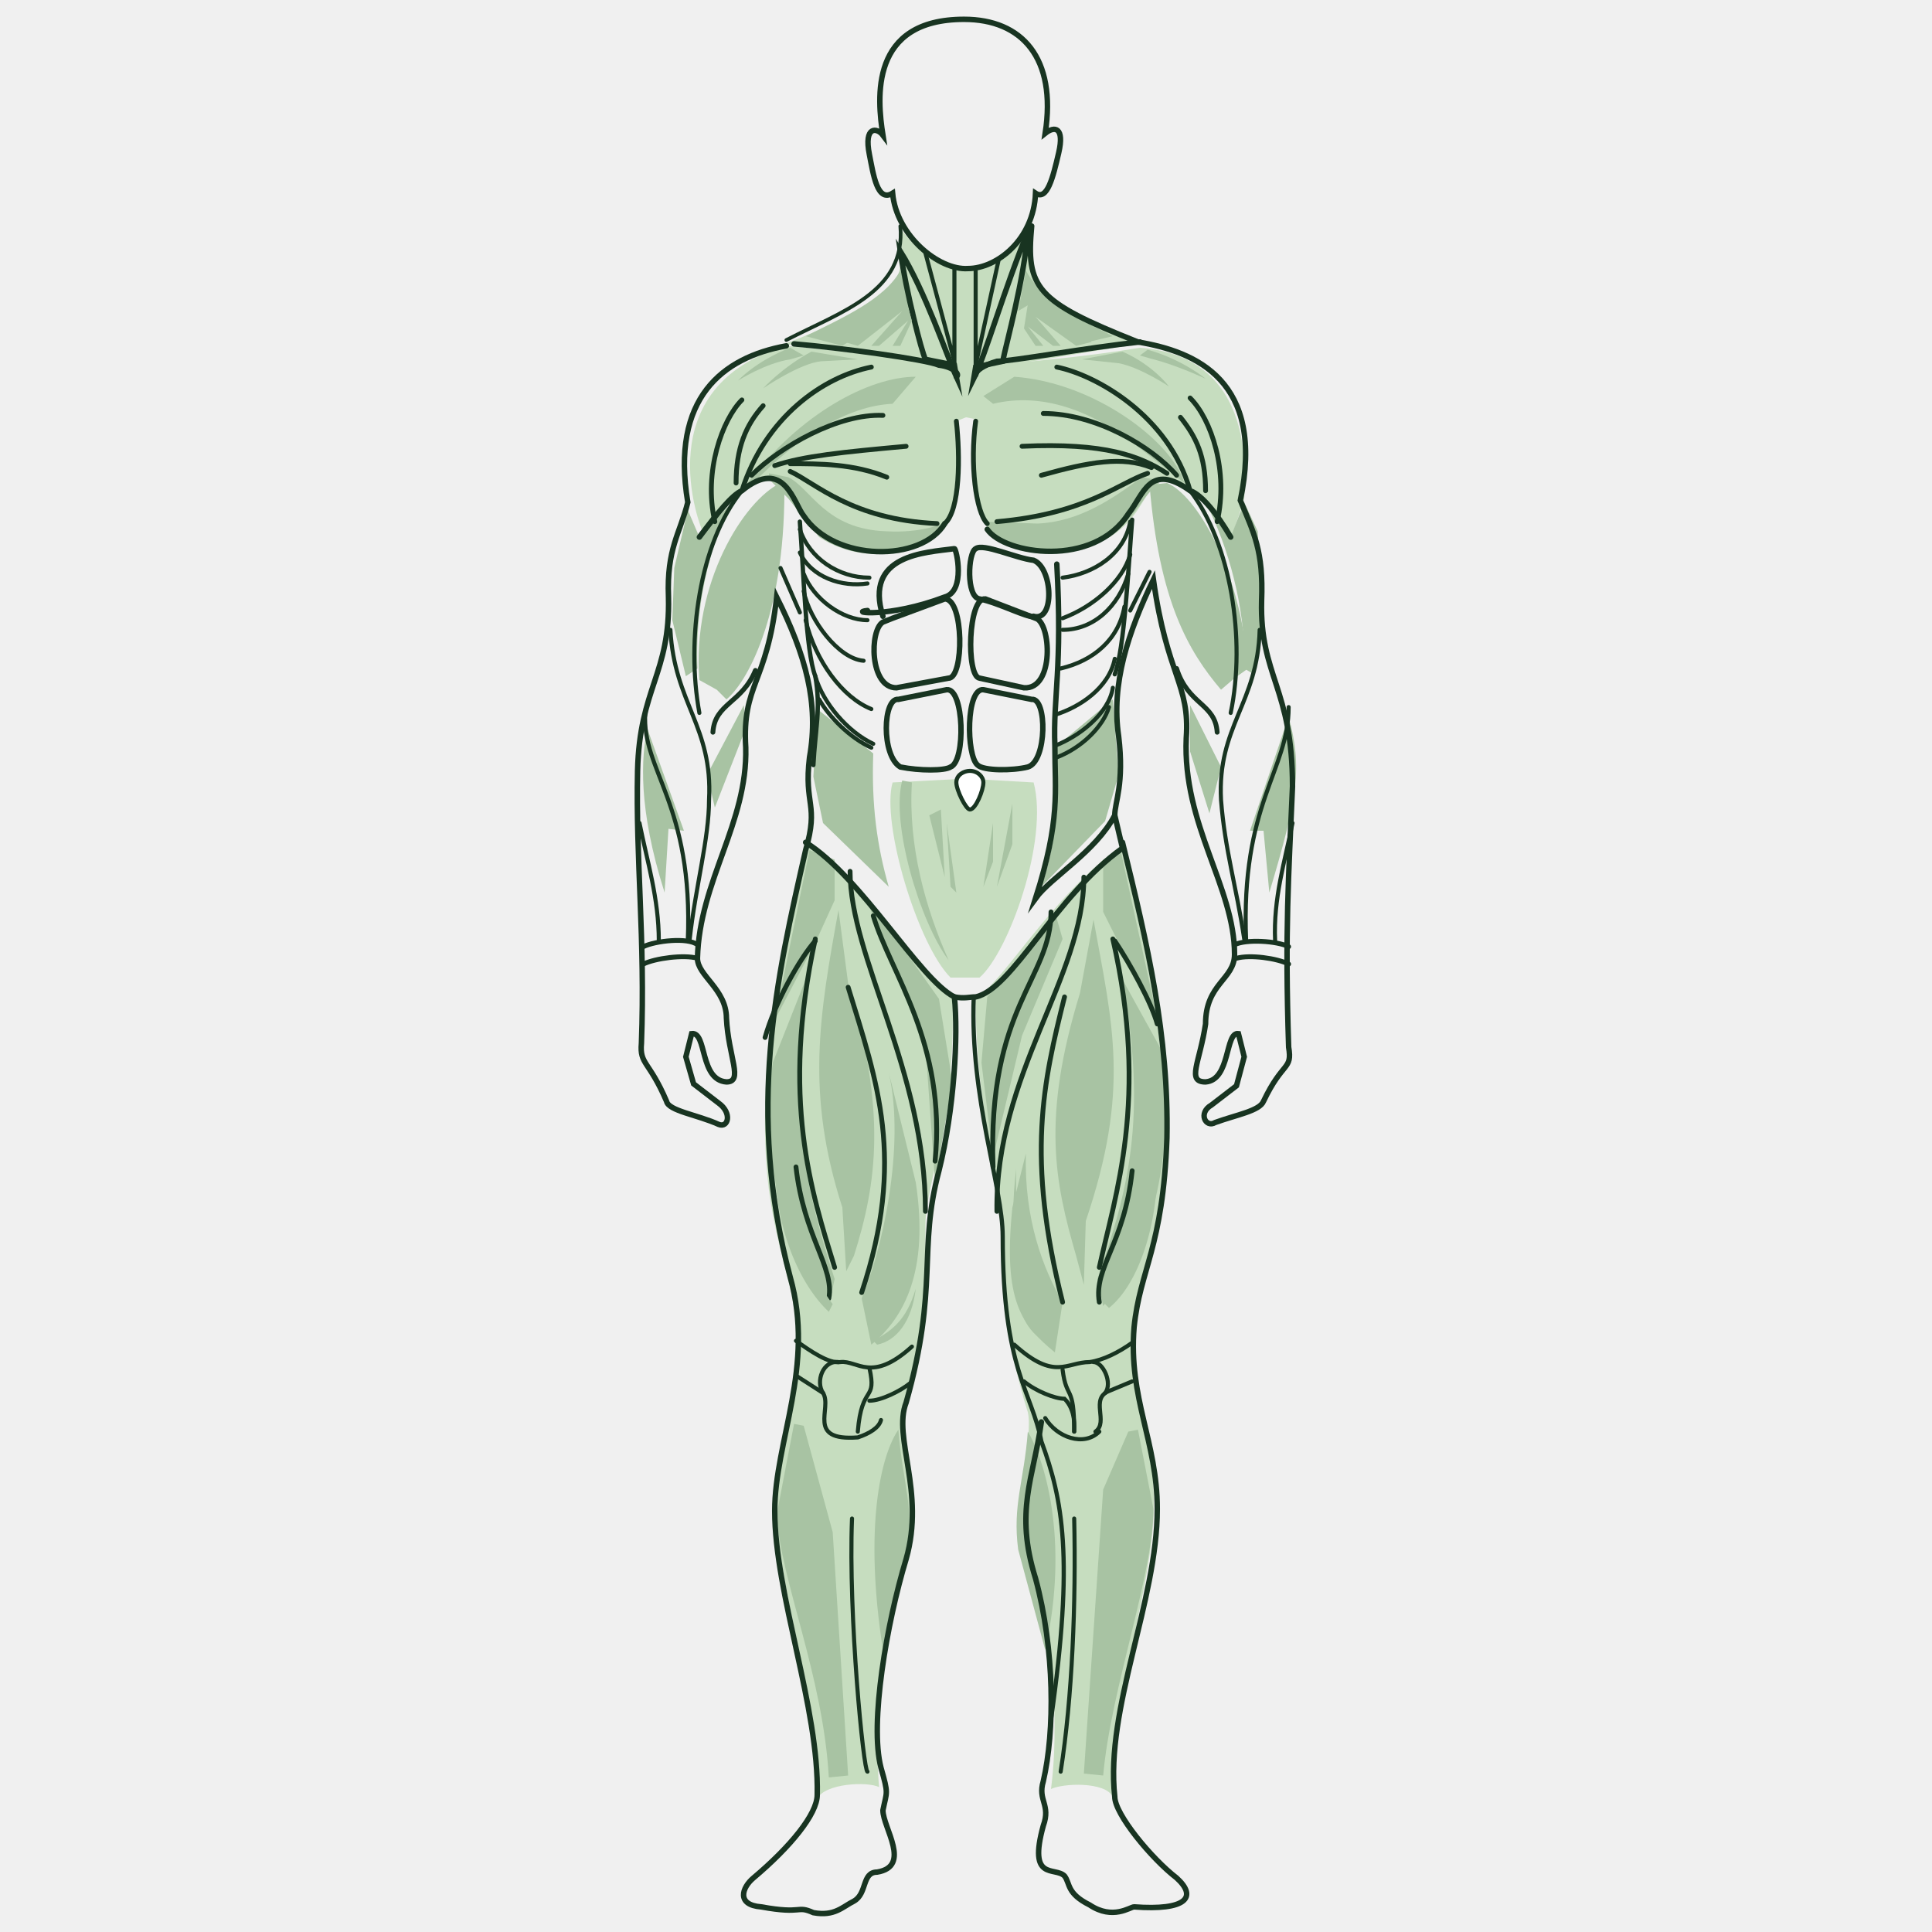
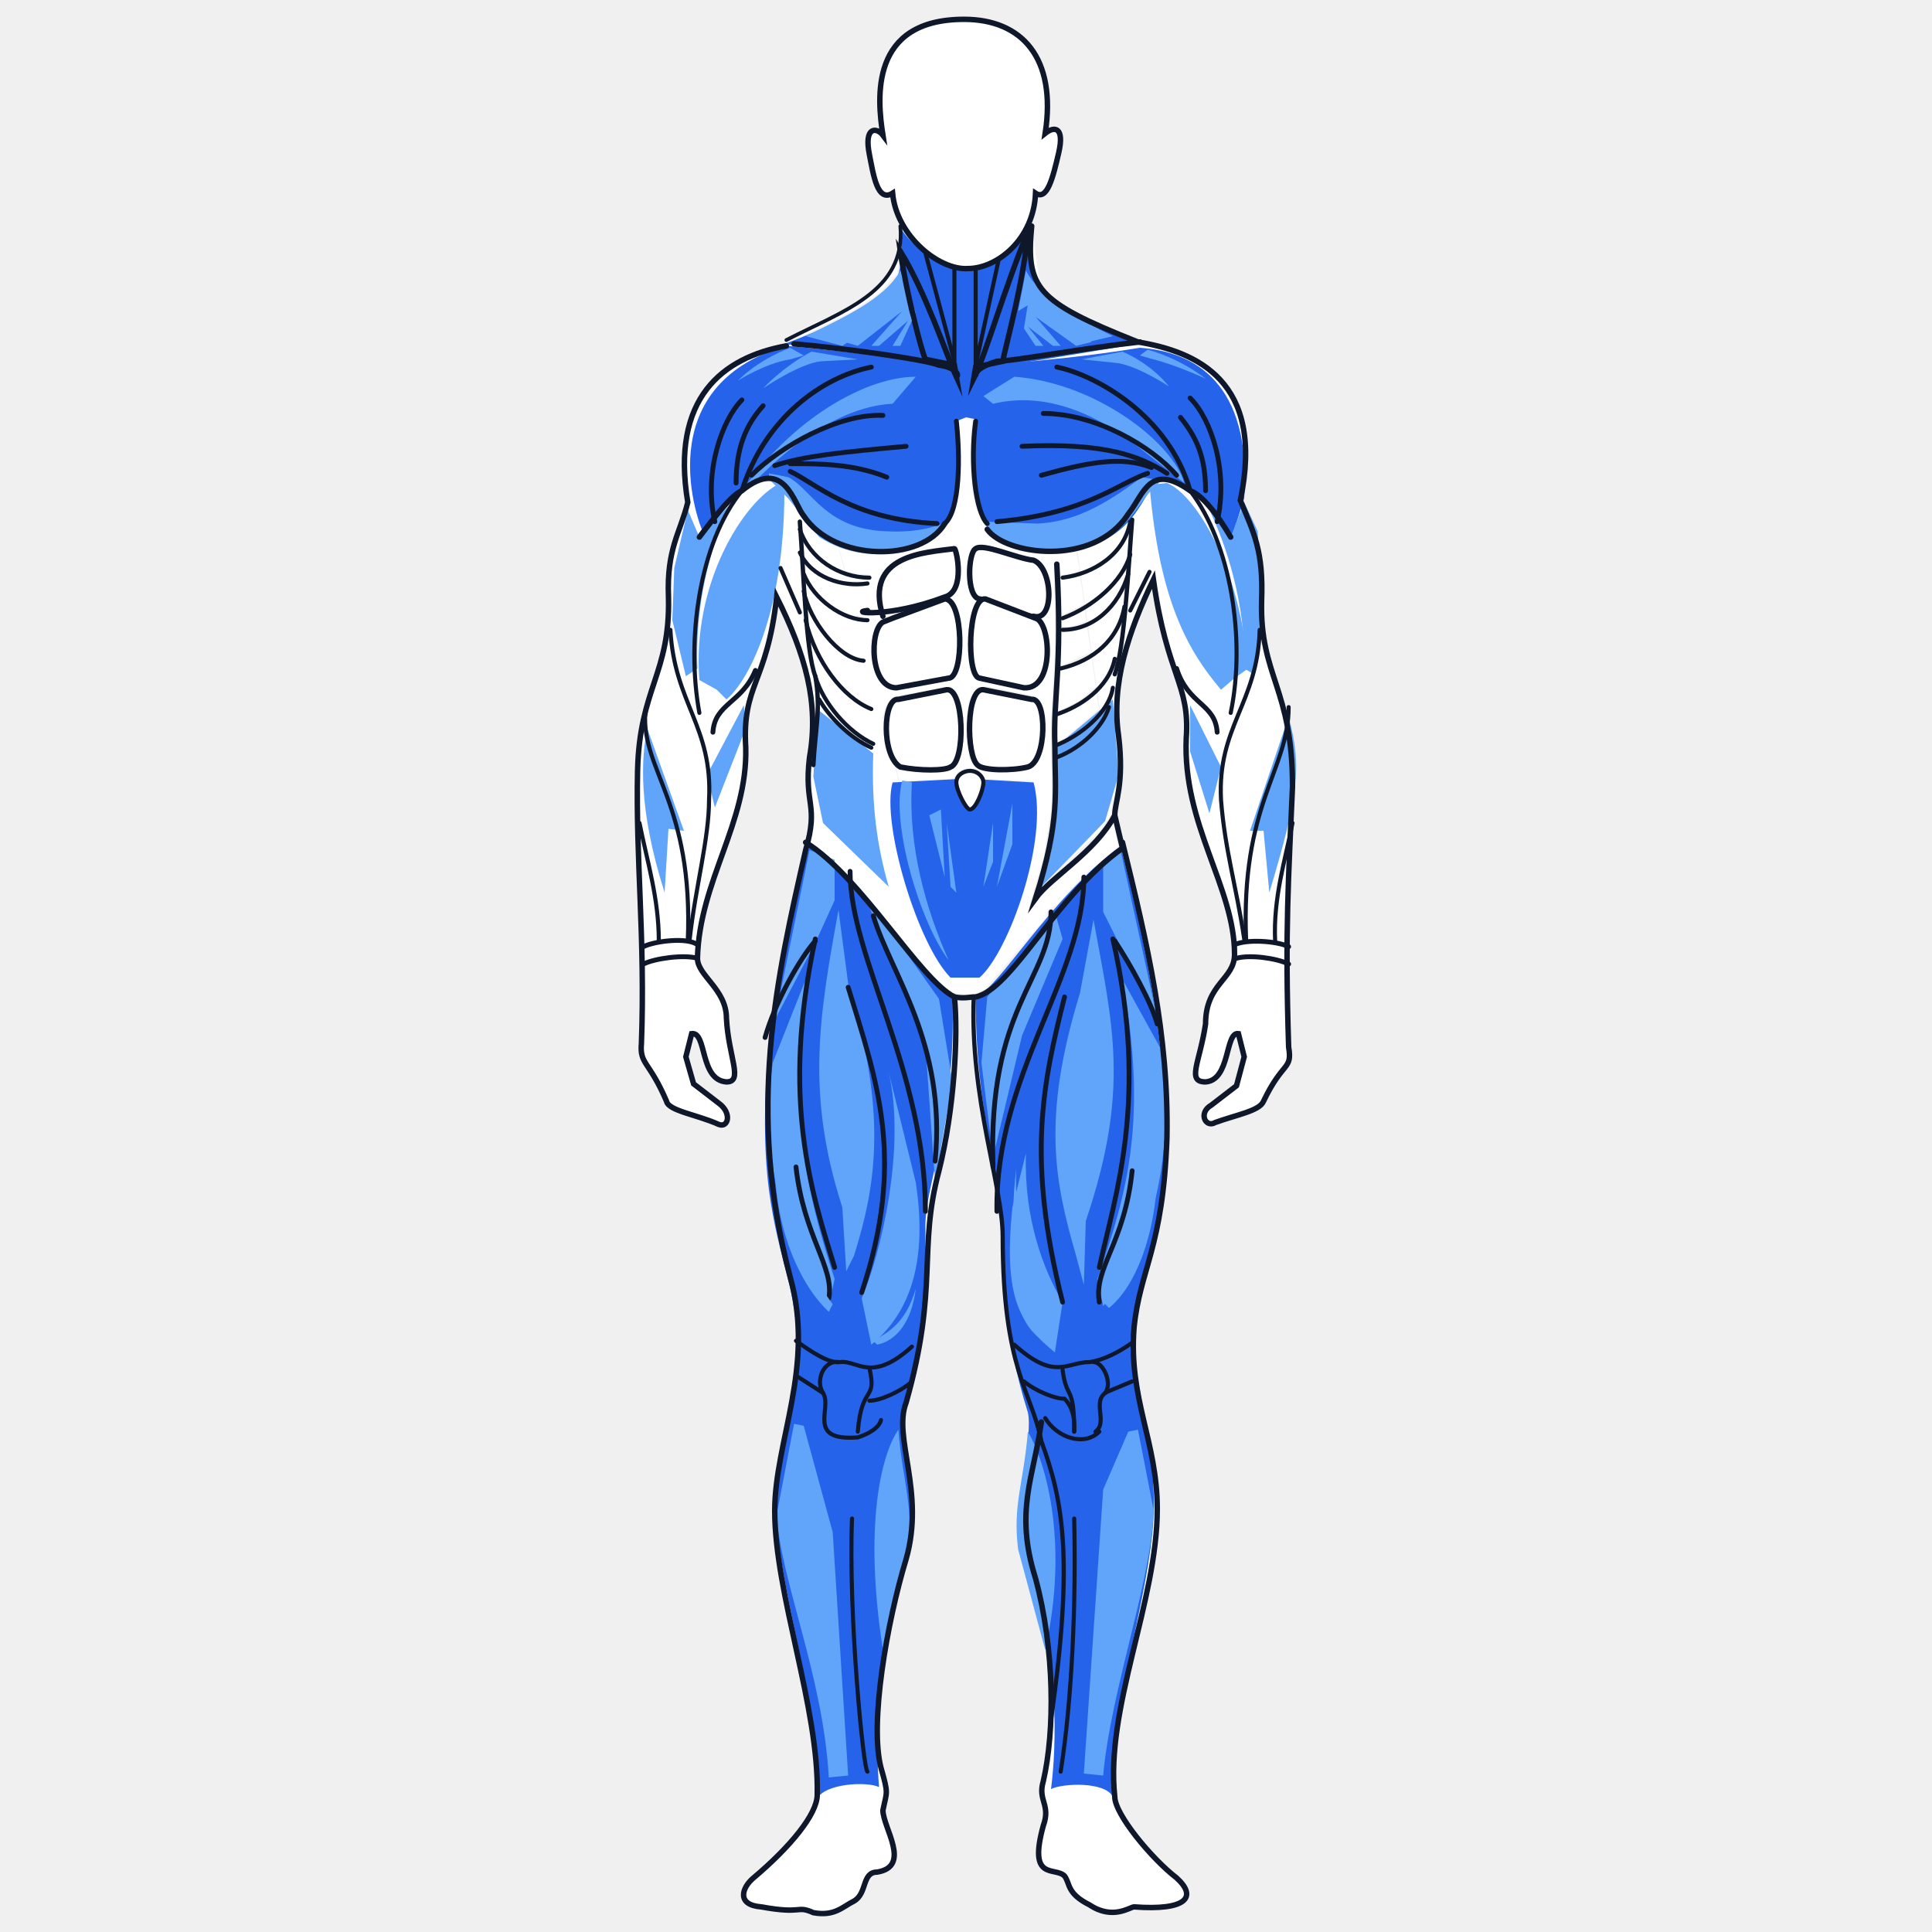
<svg xmlns="http://www.w3.org/2000/svg" viewBox="0 0 100 100">
-   <style type="text/css">.cls-0 {fill:#C6DDBF;}
- .cls-1 {fill:none;stroke:#183421;stroke-width:0.282;stroke-linecap:round;stroke-miterlimit:10;}
- .cls-2 {fill:none;stroke:#183421;stroke-width:0.211;stroke-linecap:round;stroke-miterlimit:10;}
- .cls-3 {fill:none;stroke:#183421;stroke-width:0.25;stroke-linecap:round;stroke-miterlimit:10;}
- .cls-4 {fill:#A8C3A3;}
- .cls-5 {fill:none;stroke:#183421;stroke-width:0.25;stroke-miterlimit:10;}
- .cls-6 {fill:none;stroke:#183421;stroke-width:0.19;stroke-linecap:round;stroke-miterlimit:10;}
- .cls-7 {fill:none;stroke:#183421;stroke-width:0.224;stroke-linecap:round;stroke-miterlimit:10;}
- .cls-8 {fill:none;stroke:#183421;stroke-width:0.211;stroke-linecap:round;stroke-miterlimit:10;}
- .cls-9 {fill:none;stroke:#183421;stroke-width:0.218;stroke-linecap:round;stroke-miterlimit:10;}
- .cls-10 {fill:#FFFFFF;stroke:#183421;stroke-width:0.211;stroke-linecap:round;stroke-miterlimit:10;}</style>
-   <path d="m46.6 11.8c0.2 2.2-0.1 3.2-1.4 3.9-1.3 0.8-4 1.9-4.6 2.1l7.2 0.9 0.4 0.3 1.2 0.2 0.3 0.5 0.6-0.1 1.4-0.6 0.5-0.1 6.7-1.1c-0.7-0.2-3-1.2-4.3-2s-1.4-1.9-1.3-4.1c-0.7 1-1.6 2.2-3.3 2.2-1.5 0-2.8-1.2-3.4-2.1z" fill="#C6DDBF" />
-   <path d="m46.6 14c-0.8 1.5-3.1 2.5-4.9 3.4l1.9 0.5 3.2-2.1 0.6 0.4-0.8-2.2z" fill="#A8C3A3" />
-   <path d="m53.1 14c0.8 1.5 2.7 2.5 4.5 3.4l-1.7 0.4-2.7-2-0.5 0.3 0.4-2.1z" fill="#A8C3A3" />
+   <style type="text/css">.cls-0 {fill:#2563EB;}
+ .cls-1 {fill:none;stroke:#0F172A;stroke-width:0.282;stroke-linecap:round;stroke-miterlimit:10;}
+ .cls-2 {fill:none;stroke:#0F172A;stroke-width:0.211;stroke-linecap:round;stroke-miterlimit:10;}
+ .cls-3 {fill:none;stroke:#0F172A;stroke-width:0.25;stroke-linecap:round;stroke-miterlimit:10;}
+ .cls-4 {fill:#60A5FA;}
+ .cls-5 {fill:none;stroke:#0F172A;stroke-width:0.25;stroke-miterlimit:10;}
+ .cls-6 {fill:none;stroke:#0F172A;stroke-width:0.19;stroke-linecap:round;stroke-miterlimit:10;}
+ .cls-7 {fill:none;stroke:#0F172A;stroke-width:0.224;stroke-linecap:round;stroke-miterlimit:10;}
+ .cls-8 {fill:none;stroke:#0F172A;stroke-width:0.211;stroke-linecap:round;stroke-miterlimit:10;}
+ .cls-9 {fill:none;stroke:#0F172A;stroke-width:0.218;stroke-linecap:round;stroke-miterlimit:10;}
+ .cls-10 {fill:#FFFFFF;stroke:#0F172A;stroke-width:0.211;stroke-linecap:round;stroke-miterlimit:10;}</style>
+   <path d="m40.7 17.9c-3.3 0.6-6 2.7-5.1 8.1-0.4 1.6-1.1 2.4-1 4.9 0.1 4-1.5 4.7-1.6 9-0.1 4.6 0.4 8.7 0.2 14.1-0.1 1.1 0.4 0.9 1.3 3 0.1 0.5 1.6 0.7 2.7 1.2 0.5 0.2 0.7-0.6 0-1.1l-1.3-1-0.4-1.4 0.3-1.2c0.8-0.1 0.4 2.4 1.8 2.5 0.9 0 0.1-1.3 0-3.3 0-1.5-1.5-2.2-1.5-3.1 0.1-4 2.6-7 2.5-10.9-0.2-3.3 1.1-3.3 1.6-7.8 1.5 3 2.2 5.5 1.7 8.3-0.3 2.5 0.5 2.4-0.2 4.8-1.5 6.6-3.1 13.5-0.8 22.1 1.3 4.6-0.8 8.5-0.8 12.1 0 4.3 2.3 10.2 2.2 14.7 0 1-1.4 2.7-3.3 4.3-0.6 0.5-0.9 1.4 0.4 1.5 2.2 0.4 1.8-0.1 2.7 0.3 1.1 0.2 1.5-0.3 2.1-0.6 0.7-0.4 0.4-1.5 1.2-1.5 1.8-0.3 0.3-2.3 0.3-3.2 0.2-1 0.3-0.8-0.1-2.2-0.6-2.3 0.3-7.5 1.3-10.8 1-3.5-0.7-6.3 0-8.1 1.7-6 0.6-7.9 1.7-12 0.8-3.2 1-7 0.8-9" fill="#FFFFFF" stroke="none" />
+   <path d="m53.4 11.7c-0.3 3.2 0.2 3.9 5.5 6 3 0.5 6.6 2 5.3 8.2 0.7 1.7 1.2 2.6 1.1 5.2-0.1 3.9 1.6 4.5 1.6 9.6-0.2 4.7-0.4 7.4-0.2 13.5 0.2 1.2-0.3 0.7-1.3 2.8-0.2 0.5-1.4 0.7-2.5 1.1-0.5 0.3-0.9-0.5-0.2-0.9l1.3-1 0.4-1.5-0.3-1.2c-0.7-0.1-0.4 2.4-1.7 2.5-1 0-0.3-1 0-3 0-2.1 1.5-2.3 1.5-3.6 0-3.5-2.7-6.7-2.5-11.2 0.2-2.8-1-3.2-1.7-8.2-1.3 2.7-2.2 5.4-1.8 8.1 0.3 2.5-0.2 3.4-0.2 4.1" fill="#FFFFFF" stroke="none" />
+   <path d="m53.9 73.6c-0.4 2.9-1.4 4.6-0.3 8.1 1 3.7 1 7.9 0.4 10.5-0.3 1 0.4 1.2 0 2.3-0.8 2.9 0.6 2.1 1.1 2.6 0.3 0.4 0.1 0.9 1.3 1.5 1.2 0.8 2.1 0.1 2.3 0.1 2.7 0.2 3.3-0.5 2.2-1.5-1.3-1-3.2-3.3-3.2-4.2-0.5-4.6 2.2-10.1 2.2-14.9 0-3.5-1.5-5.7-1.2-9.4 0.3-3 1.5-4.1 1.7-9.8 0.1-5.3-1-10-2.3-15.3" fill="#FFFFFF" stroke="none" />
+   <path d="m45.7 7c-0.3-1.9-0.7-6 4.2-6 3 0 4.8 2 4.2 5.9 0.5-0.4 1-0.3 0.7 1s-0.6 2.5-1.2 2.1c-0.1 2.4-2 3.9-3.5 3.9-1.5 0.1-3.7-1.7-3.9-3.9-0.8 0.5-1-1-1.2-2-0.3-1.5 0.4-1.4 0.7-1z" fill="#FFFFFF" stroke="none" />
+   <path d="M 41.45 17.425 L 41.35 17.375 L 43.6 16.275 L 44.95 15.425 L 45.875 14.55 L 46.425 13.55 L 46.525 13.55 L 46.425 14.2 L 45.45 15.225 L 44 16.175 Z" fill="#FFFFFF" stroke="none" />
+   <path d="M 49.9 51.475 L 49.325 51.35 L 49.175 50.6 L 50.7 50.575 L 51.625 49.4 L 52.425 47.75 L 53.025 46.05 L 53.475 44.2 L 53.675 42.7 L 53.675 41.4 L 53.45 40.425 L 51 40.325 L 50.625 39.85 L 51.25 39.975 L 52.5 39.975 L 53.4 39.775 L 53.725 39.45 L 54.025 38.7 L 54.125 38 L 54.025 36.65 L 53.6 36.025 L 51.1 35.525 L 50.55 35.575 L 50.125 36.3 L 49.975 38 L 50.175 39.25 L 50.625 39.8 L 49.9 39.775 L 49.6 39.925 L 49.35 40.275 L 49.05 40.325 L 46.55 40.425 L 46.4 39.775 L 47.35 39.975 L 48.8 39.975 L 49.3 39.825 L 49.575 39.55 L 49.875 38.4 L 49.875 37.15 L 49.725 36.3 L 49.475 35.75 L 49.2 35.525 L 46.25 36.025 L 45.825 36.55 L 45.675 37.2 L 44.425 32.35 L 44.45 32.175 L 44.9 32.225 L 45.025 32.05 L 44.275 31.8 L 43.925 30.4 L 44.9 30.325 L 45.025 30.2 L 44.925 30.05 L 45.125 29.85 L 45 29.725 L 44.45 29.725 L 43.75 29.525 L 43.425 28.35 L 44.85 28.675 L 46.25 28.675 L 47.5 28.375 L 48.4 27.875 L 49.175 27 L 49.425 26.5 L 49.725 24.85 L 49.625 21.75 L 50.2 21.625 L 50.325 21.7 L 50.225 22.5 L 50.275 25.1 L 50.475 26.2 L 50.975 27.2 L 50.975 27.55 L 51.8 28.175 L 52.8 28.525 L 53.75 28.675 L 54.9 28.675 L 55.7 28.525 L 55.875 29.45 L 55.8 29.575 L 54.9 29.775 L 54.825 29.1 L 54.525 29.1 L 54.625 33.1 L 54.375 37.55 L 54.425 41.8 L 54.025 44.3 L 53.175 47.25 L 54.35 45.875 L 56.925 43.55 L 57.6 42.625 L 57.875 43.8 L 56.2 45.225 L 56 45.225 L 55.925 45.5 L 54.725 46.8 L 54.225 47.1 L 54.125 47.5 L 51 51.175 L 50.45 51.425 Z" fill="#FFFFFF" stroke="none" />
+   <path d="M 44.8 30.075 L 43.85 30.075 L 43.775 29.85 L 44.85 29.975 Z" fill="#FFFFFF" stroke="none" />
+   <path d="M 55 31.825 L 54.875 30 L 55.9 29.825 L 56.125 31.25 Z" fill="#FFFFFF" stroke="none" />
+   <path d="M 55.45 32.425 L 54.95 32.425 L 54.925 32.15 L 56.15 31.575 L 56.225 32.15 Z" fill="#FFFFFF" stroke="none" />
+   <path d="M 55 34.425 L 54.875 34.4 L 54.925 32.75 L 56.25 32.425 L 56.475 33.75 Z" fill="#FFFFFF" stroke="none" />
+   <path d="M 54.8 36.775 L 54.875 34.75 L 56.5 34.075 L 56.725 35.55 L 55.75 36.325 Z" fill="#FFFFFF" stroke="none" />
+   <path d="M 54.75 38.375 L 54.725 37.1 L 55.95 36.525 L 56.75 35.875 L 56.875 36.7 L 55.15 38.175 Z" fill="#FFFFFF" stroke="none" />
+   <path d="M 54.9 44.975 L 57.075 42.65 L 57.55 41.475 L 57.525 42.1 L 56.975 42.95 Z" fill="#FFFFFF" stroke="none" />
+   <path d="m46.6 11.8c0.2 2.2-0.1 3.2-1.4 3.9-1.3 0.8-4 1.9-4.6 2.1l7.2 0.9 0.4 0.3 1.2 0.2 0.3 0.5 0.6-0.1 1.4-0.6 0.5-0.1 6.7-1.1c-0.7-0.2-3-1.2-4.3-2s-1.4-1.9-1.3-4.1c-0.7 1-1.6 2.2-3.3 2.2-1.5 0-2.8-1.2-3.4-2.1z" fill="#2563EB" />
+   <path d="m46.6 14c-0.8 1.5-3.1 2.5-4.9 3.4l1.9 0.5 3.2-2.1 0.6 0.4-0.8-2.2z" fill="#60A5FA" />
+   <path d="m53.1 14c0.8 1.5 2.7 2.5 4.5 3.4l-1.7 0.4-2.7-2-0.5 0.3 0.4-2.1z" fill="#60A5FA" />
  <path class="cls-0" d="m50 19.4c0.6-0.7 3.5-0.5 9-1.4 2.8 0.2 5.8 1.8 5.4 7.8-0.4 1.3-0.7 2.1-0.7 2.1-0.7-1.2-1.9-3.2-3.6-3.1-1 0.3-1.1 3.7-5.6 3.7-3 0-3.9-1.2-4.1-3.5-0.2-2.1 0.1-3.3 0.1-3.3l-0.5-0.1-0.5 0.2s0.8 5.1-1.6 6.3-5.5 0.3-6.6-1.6c-0.6-1.1-0.9-1.9-2-1.7-1 0.1-2.8 3-2.8 3-0.4-0.7-3-7.8 4.2-9.9 4.4 0.4 8.9 1 9.3 1.5z" />
  <path class="cls-0" d="m50 40.3-3.8 0.2c-0.6 2.1 1.3 8.4 3 10.1h1.5c1.5-1.3 3.6-7.1 2.8-10.1l-3.5-0.2z" />
  <path class="cls-0" d="m41.9 43.8c-0.7 2.4-3 10.7-2.1 17.8 0.5 3.7 1.5 5.3 1.4 7.9 0 2.6-1.1 5.8-1 9.1 0.2 4 2.2 9.5 2.1 14.5 0.4-0.8 2.6-0.9 3.2-0.6-0.2-2.3-0.1-6.5 1.3-11.5 1-3.5-0.5-6.6-0.1-7.9 1.2-3.8 1.2-6.7 1.2-9.7 0-2.1 1.6-5.5 1.4-11.8-1.2-0.4-3.7-5.1-7.4-7.8z" />
  <path class="cls-0" d="m58 43.8c0.6 2.4 2.9 10.8 2.2 17.8-0.4 3.7-1.6 5.3-1.5 7.9s1.2 5.8 1 9.1c-0.2 4-2.2 9.5-2.1 14.4-0.4-0.8-2.6-0.7-3.2-0.4 0.3-2.3 0.4-6.6-1-11.5-1-3.5 0.1-6.7-0.2-8-1.2-3.8-1.3-6.8-1.3-9.8 0-2.1-1.4-5.4-1.4-11.7 1.2-0.4 3.8-5.1 7.5-7.8z" />
  <path class="cls-4" d="m42 18.2c-1.5 0.8-2.5 1.9-2.5 1.9s1.9-1.3 3-1.4l1.9-0.1-2.4-0.4z" />
  <path class="cls-4" d="m40.9 18c-1.8 0.7-2.7 1.7-2.7 1.7s1.4-0.9 2.7-1.1l0.7-0.2-0.7-0.4z" />
  <path class="cls-4" d="m39.8 24.5 1 0.2c1.2 0.6 1.9 2.7 5.1 2.8 1.8 0.1 2.9-0.4 2.9-0.4-0.5 0.9-3.4 2.6-6.4 0.7l-1.6-2-1-1v-0.3z" />
  <path class="cls-4" d="m47.4 19.5c-2.4 0-6 1.9-8.7 5.5l-0.2 0.3 0.5-0.3c2.3-2.4 4.9-4 7.2-4.1l1.2-1.4z" />
  <path class="cls-4" d="m52.5 19.5-1.6 1 0.5 0.4c2.5-0.6 5.1 0.3 7.6 2.3l2.3 1.8c-0.6-2.1-4.6-5.2-8.8-5.5z" />
  <path class="cls-4" d="m53.7 27.1c2.2-0.1 3.9-1.3 5.4-2.4l0.6 0.1 0.3 0.2c-1.1 0.8-1.6 2.9-4.1 3.4-2.6 0.5-4.2-0.3-5-1.4l2.8 0.1z" />
  <path class="cls-4" d="m40.4 25c-1.9 0.9-4.6 5.2-4.2 10.2l0.9 0.5 0.5 0.5c1-0.8 3-4.2 3-10.8l-0.2-0.4z" />
  <path class="cls-4" d="m34.9 29.4-0.1 2.7 0.7 2.9 0.6-0.4c-0.1-2.6 0.3-5.3 1.6-8.4l-1.5 1.6-0.6-1.4-0.7 3z" />
  <path class="cls-4" d="m36.6 40.1 0.4 1.7 1.6-4.1-0.1-1.2-1.9 3.6z" />
  <path class="cls-4" d="m33.5 37.7c-0.3 1.5-0.5 4.1 0.9 8.5l0.2-3.3 0.8 0.1-1.9-5.3z" />
  <path class="cls-4" d="m42.3 36.7-0.2 3.5 0.5 2.4 3.4 3.3c-0.6-2.1-0.9-4.2-0.8-6.9l-2.9-2.3z" />
  <path class="cls-4" d="m43.2 44.5-1.3-0.5-1.8 8.8 2.1-4 1-2.2v-2.1z" />
  <path class="cls-4" d="m40 55c-0.6 4.1 0.2 9.2 2.9 12.6l0.3-1.4c-1.5-4.6-2.4-8.7-1.5-15.5l-1.7 4.3z" />
  <path class="cls-4" d="m44.7 46.2 3.2 7.9 0.5 7.1 0.9-5.2-0.7-4.3-3.9-5.5z" />
  <path class="cls-4" d="m43.1 79.3 0.8 12.6-1 0.1c-0.3-5.3-2.5-10.2-2.7-13.6l0.9-4.7 0.5 0.1 1.5 5.5z" />
  <path class="cls-4" d="m46.5 74c-0.9 1.3-1.8 5-0.8 11.4l1.2-4.9c0.5-2.3-0.2-3.8-0.4-6.5z" />
  <path class="cls-4" d="m58.1 18.2c1.6 0.7 2.4 1.8 2.4 1.8s-1.5-1-2.6-1.2l-1.9-0.2 2.1-0.4z" />
  <path class="cls-4" d="m59.4 18.1c1.8 0.5 3 1.5 3 1.5s-1.5-0.7-2.7-1l-0.7-0.2 0.4-0.3z" />
  <path class="cls-4" d="m60.4 25c1.5 0.6 3.8 4.4 4.2 9.6l-0.7 0.5-0.7 0.6c-1.7-2-3.2-4.6-3.7-10.6l0.9-0.1z" />
  <path class="cls-4" d="m65.1 27.5 0.2 4.2-0.4 3.2-0.5-0.3c0.1-2.6-0.6-5.7-1.8-8.2l1.1 1.4 0.7-1.8 0.7 1.5z" />
  <path class="cls-4" d="m63.2 39.7-0.6 2.4-1-3.2v-2.4l1.6 3.2z" />
  <path class="cls-4" d="m66.7 37.1c0.7 2.6 0.5 4.1-1 9.1l-0.3-3.2h-0.7l2-5.9z" />
  <path class="cls-4" d="m57.6 36.2 0.3 3.9-0.7 2.4-3.3 3.4c0.7-2.1 1-4.3 0.7-7.2l3-2.5z" />
  <path class="cls-4" d="m57.1 44.5 0.9-0.5 1.9 8.7-2-3.9-0.8-1.6v-2.7z" />
  <path class="cls-4" d="m60.2 54.5c0.5 5.1-0.3 9.7-3.1 13.1l-0.3-1.4c1.6-4.6 2.6-8.3 1.3-15.5l2.1 3.8z" />
  <path class="cls-4" d="m54.6 47.2-3.5 4.4-0.3 3.4 0.6 4.9 1.5-6.3 2.1-5-0.4-1.4z" />
  <path class="cls-4" d="m57.1 77.1-1 14.7 1 0.1c0.4-4.5 2.6-10.4 2.6-13.8l-0.8-4.1-0.5 0.1-1.3 3z" />
  <path class="cls-4" d="m53.2 74.1c0.8 1.3 2.2 5.5 0.9 11.3l-1.4-5.2c-0.3-2.3 0.3-3.5 0.5-6.1z" />
  <path class="cls-4" d="m46.7 40.4c-0.6 2.2 0.9 7.3 2.4 9.3-1.2-2.7-2.1-5.9-1.9-9.2l-0.5-0.1z" />
  <path class="cls-4" d="m48.1 42.2 0.8 3.2-0.2-3.5-0.6 0.3z" />
  <path class="cls-4" d="m49 42.6 0.2 3.3 0.3 0.3-0.5-3.6z" />
  <path class="cls-4" d="m52.4 41.6-0.8 4.3 0.8-2.2v-2.1z" />
  <path class="cls-4" d="m51.4 42.6-0.5 3.3 0.5-1.3v-2z" />
  <path class="cls-4" d="m43.4 47.1c-1 5.5-1.7 9.5 0.2 15.4l0.2 3.3 0.4-0.8c1.2-3.8 1.7-7.5-0.3-14.1l-0.5-3.8z" />
  <path class="cls-4" d="m46 55.5c0.9 3.9-0.4 9.4-1.4 11.7l0.5 2.4c1.7-1.4 3-3.8 2.3-8.4l-1.4-5.7z" />
  <path class="cls-4" d="m41.4 74c-1 5.9 1.7 12.6 2 17.8l0.4-0.1-1.2-12.3-1.2-5.4z" />
  <path class="cls-4" d="m46.4 76.1-0.8 4.3 1-2.5-0.6 3.5 0.9-2.7-0.5-2.6z" />
  <path class="cls-4" d="m56.6 47.6c1 5.5 1.9 8.8-0.4 15.6l-0.1 3.3-0.4-1.5c-1.1-3.8-1.8-7.1 0.2-13.6l0.7-3.8z" />
  <path class="cls-4" d="m53.1 59.7c-0.1 3.4 0.9 6 1.9 7.7l-0.4 2.6c-1.7-1.4-2.7-2.6-2.2-7.5l0.7-2.8z" />
  <path class="cls-4" d="m58.6 74.5c1 5.9-1.7 12.1-2 17.3h-0.4l1.5-12.2 0.9-5.1z" />
  <path class="cls-4" d="m53.4 76.6 1 5.3-0.5-2.3 0.5 3.3-0.8-2.7 0.5 0.9-0.7-4.5z" />
-   <path class="cls-1" d="m45.7 7c-0.3-1.9-0.7-6 4.2-6 3 0 4.8 2 4.2 5.9 0.5-0.4 1-0.3 0.7 1s-0.6 2.5-1.2 2.1c-0.1 2.4-2 3.9-3.5 3.9-1.5 0.1-3.7-1.7-3.9-3.9-0.8 0.5-1-1-1.2-2-0.3-1.5 0.4-1.4 0.7-1z" />
+   <path class="cls-1" d="m45.7 7c-0.3-1.9-0.7-6 4.2-6 3 0 4.8 2 4.2 5.9 0.5-0.4 1-0.3 0.7 1s-0.6 2.5-1.2 2.1c-0.1 2.4-2 3.9-3.5 3.9-1.5 0.1-3.7-1.7-3.9-3.9-0.8 0.5-1-1-1.2-2-0.3-1.5 0.4-1.4 0.7-1z" style="fill:#FFFFFF" />
  <path class="cls-6" d="m46.6 11.7c0.3 3.4-3 4.4-5.9 5.9" />
  <path class="cls-1" d="m40.7 17.9c-3.3 0.6-6 2.7-5.1 8.1-0.4 1.6-1.1 2.4-1 4.9 0.1 4-1.5 4.7-1.6 9-0.1 4.6 0.4 8.7 0.2 14.1-0.1 1.1 0.4 0.9 1.3 3 0.1 0.5 1.6 0.7 2.7 1.2 0.5 0.2 0.7-0.6 0-1.1l-1.3-1-0.4-1.4 0.3-1.2c0.8-0.1 0.4 2.4 1.8 2.5 0.9 0 0.1-1.3 0-3.3 0-1.5-1.5-2.2-1.5-3.1 0.1-4 2.6-7 2.5-10.9-0.2-3.3 1.1-3.3 1.6-7.8 1.5 3 2.2 5.5 1.7 8.3-0.3 2.5 0.5 2.4-0.2 4.8-1.5 6.6-3.1 13.5-0.8 22.1 1.3 4.6-0.8 8.5-0.8 12.1 0 4.3 2.3 10.2 2.2 14.7 0 1-1.4 2.7-3.3 4.3-0.6 0.5-0.9 1.4 0.4 1.5 2.2 0.4 1.8-0.1 2.7 0.3 1.1 0.2 1.5-0.3 2.1-0.6 0.7-0.4 0.4-1.5 1.2-1.5 1.8-0.3 0.3-2.3 0.3-3.2 0.2-1 0.3-0.8-0.1-2.2-0.6-2.3 0.3-7.5 1.3-10.8 1-3.5-0.7-6.3 0-8.1 1.7-6 0.6-7.9 1.7-12 0.8-3.2 1-7 0.8-9" />
  <path class="cls-1" d="m41.7 43.6c2.9 1.8 5.9 7.1 7.7 8 0.5 0.1 0.8 0 1.1 0 1.9-0.4 4.1-5.2 7.6-7.7l-0.4-1.7c-1 1.9-3.3 3.2-4.1 4.3 1.3-4.1 1-5.5 1-7.9-0.1-2.5 0.4-4 0.1-9.4" />
  <path class="cls-7" d="m41.4 27c0.2 2.6 0.3 6.7 0.8 8 0.3 1.7 0 2.7-0.1 4.6" />
  <path class="cls-8" d="m40.4 29.4 1 2.3" />
  <path class="cls-1" d="m53.4 11.7c-0.3 3.2 0.2 3.9 5.5 6 3 0.5 6.6 2 5.3 8.2 0.7 1.7 1.2 2.6 1.1 5.2-0.1 3.9 1.6 4.5 1.6 9.6-0.2 4.7-0.4 7.4-0.2 13.5 0.2 1.2-0.3 0.7-1.3 2.8-0.2 0.5-1.4 0.7-2.5 1.1-0.5 0.3-0.9-0.5-0.2-0.9l1.3-1 0.4-1.5-0.3-1.2c-0.7-0.1-0.4 2.4-1.7 2.5-1 0-0.3-1 0-3 0-2.1 1.5-2.3 1.5-3.6 0-3.5-2.7-6.7-2.5-11.2 0.2-2.8-1-3.2-1.7-8.2-1.3 2.7-2.2 5.4-1.8 8.1 0.3 2.5-0.2 3.4-0.2 4.1" />
  <path class="cls-7" d="m58.6 26.9c-0.2 2.5-0.4 6.7-0.9 8" />
  <path class="cls-8" d="m59.5 29.6-1 2" />
  <path class="cls-1" d="m53.9 73.6c-0.4 2.9-1.4 4.6-0.3 8.1 1 3.7 1 7.9 0.4 10.5-0.3 1 0.4 1.2 0 2.3-0.8 2.9 0.6 2.1 1.1 2.6 0.3 0.4 0.1 0.9 1.3 1.5 1.2 0.8 2.1 0.1 2.3 0.1 2.7 0.2 3.3-0.5 2.2-1.5-1.3-1-3.2-3.3-3.2-4.2-0.5-4.6 2.2-10.1 2.2-14.9 0-3.5-1.5-5.7-1.2-9.4 0.3-3 1.5-4.1 1.7-9.8 0.1-5.3-1-10-2.3-15.3" />
  <path class="cls-9" d="m50.4 51.6c-0.2 5.3 1.5 9.8 1.5 12.4 0 6.9 1.5 8 2 10.6 1.1 3 1.7 6 0.5 14.4" />
  <path class="cls-10" d="m49.5 40.5c0 0.4 0.5 1.4 0.7 1.4 0.3 0 0.7-1 0.7-1.4 0-0.3-0.3-0.6-0.7-0.6-0.3 0-0.7 0.2-0.7 0.6z" />
  <path class="cls-3" d="m45.1 19c-2.5 0.5-5.5 2.6-6.7 6.4" />
  <path class="cls-1" d="m36.2 27.8c0.9-1.2 1.7-2.2 2.2-2.4 2.2-1.8 2.7 0.7 3.2 1.3 1.6 2.4 6.1 2.4 7.3 0.4" />
  <path class="cls-3" d="m33.3 49c0.6-0.3 2.3-0.5 2.8-0.1" />
  <path class="cls-3" d="m33.3 49.9c0.6-0.3 2.1-0.5 2.8-0.3" />
  <path class="cls-8" d="m36.2 36.9c-0.7-3.8 0-8.8 2.2-11.5" />
  <path class="cls-3" d="m36.9 37.9c0.1-1.5 1.5-1.5 2.2-3.2" />
  <path class="cls-8" d="m34.7 32.6c0.2 3.8 2.2 5 2 8.8 0 2-0.7 4.5-1 7.2" />
  <path class="cls-8" d="m33.4 36.9c-0.2 3 2.5 4.7 2.2 11.8" />
  <path class="cls-8" d="m33.1 42.6c0.4 2 1 3.9 1 6.1" />
  <path class="cls-3" d="m54.7 19c2 0.4 5.8 2.5 6.9 6.4" />
  <path class="cls-1" d="m63.7 27.8c-0.7-1.2-1.5-2.2-2.1-2.4-2.1-1.5-2.4 0.2-3.2 1.2-1.8 2.8-6.4 2.1-7.3 0.8" />
  <path class="cls-3" d="m66.7 49c-0.6-0.3-2.2-0.4-2.8-0.1" />
  <path class="cls-3" d="m66.7 49.9c-0.6-0.3-2-0.5-2.7-0.3" />
  <path class="cls-8" d="m63.7 36.9c0.8-3.8 0-8.8-2.1-11.5" />
  <path class="cls-3" d="m63 37.9c-0.1-1.5-1.5-1.4-2.1-3.3" />
  <path class="cls-8" d="m65.2 32.6c-0.1 3.8-2.2 5-2 8.8 0.2 2.6 0.8 4.5 1.2 7.2" />
  <path class="cls-8" d="m66.7 36.6c0 3.3-2.5 5-2.2 12.1" />
  <path class="cls-8" d="m66.9 42.6c-0.4 2-1 3.9-0.9 6.1" />
  <path class="cls-2" d="m41.2 69.4c0.7 0.5 1.7 1.2 2.3 1.1 0.9-0.1 1.6 1.1 3.7-0.8" />
  <path class="cls-2" d="m41.2 71.2 1.4 0.9c0.5 0.8-0.9 2.5 1.8 2.3 0.6-0.2 1.1-0.5 1.2-0.9" />
  <path class="cls-2" d="m44.4 74.1c0.2-2.5 1-1.5 0.6-3.3" />
  <path class="cls-2" d="m42.6 72.1c-0.4-0.6 0-1.7 0.8-1.6" />
  <path class="cls-2" d="m45 72.5c0.6 0 1.6-0.5 2.1-0.9" />
  <path class="cls-2" d="m52.5 69.6c2.1 1.9 2.7 0.9 3.9 0.9 0.7-0.1 1.5-0.5 2.2-1" />
  <path class="cls-2" d="m53 71.5c0.6 0.5 1.6 0.9 2.1 0.9 0.6 0.6 0.5 1.5 0.5 1.7" />
  <path class="cls-2" d="m56.7 74.1c0.7-0.5-0.3-1.7 0.7-2.1l1.2-0.5" />
  <path class="cls-2" d="m54.1 73.4c0.6 1 2 1.5 2.8 0.7" />
  <path class="cls-2" d="m55 70.9c0.2 1.6 0.6 0.7 0.6 3.2" />
  <path class="cls-2" d="m56.6 70.5c0.5 0 1 1.1 0.6 1.6" />
  <path class="cls-1" d="m46.6 13c0.3 2.1 1.1 5.2 1.3 5.6l1.5 0.3 0.1 0.6c-0.5-1.1-1.6-4.4-2.9-6.5z" />
  <path class="cls-1" d="m53.2 12c-0.2 2.5-1.1 5.7-1.3 6.7l-1.4 0.3-0.1 0.6c0.6-1.2 1.6-4.7 2.8-7.6z" />
  <path class="cls-8" d="m47.9 13.1 1.5 5.6v-4.8" />
  <path class="cls-8" d="m51.7 13.4-1.2 5.5v-4.9" />
  <path class="cls-1" d="m41.1 17.8c2.4 0.2 6.8 0.8 7.5 1.1 0.8 0.1 1.1 0.5 0.9 0.6" />
  <path class="cls-1" d="m59 17.7c-2.8 0.3-6.6 1-7.4 1-0.7 0.2-1.1 0.5-1.1 0.7" />
  <path class="cls-8" d="m41.2 42.9" />
  <path class="cls-3" d="m38.9 24.6c1.5-1.5 4.5-3.2 6.8-3.1" />
  <path class="cls-3" d="m40.1 24.1c1.5-0.5 3.5-0.7 6.8-1" />
  <path class="cls-3" d="m40.9 24c1.5 0 3.3 0 5 0.7" />
  <path class="cls-3" d="m40.9 24.4c1.3 0.6 3.2 2.5 7.6 2.7" />
  <path class="cls-3" d="m49.5 21.8c0.2 1.8 0.2 4.6-0.6 5.3" />
  <path class="cls-3" d="m50.5 21.8c-0.3 2.2 0 4.7 0.6 5.3" />
  <path class="cls-3" d="m60.9 24.6c-1.3-1.5-4.2-3.2-6.9-3.2" />
  <path class="cls-3" d="m60.4 24.5c-1.4-0.9-3.2-1.6-7.5-1.4" />
  <path class="cls-3" d="m59.6 24.2c-1.5-0.6-3.2-0.3-5.7 0.4" />
  <path class="cls-3" d="m59.4 24.5c-1.5 0.5-3.2 2.1-7.8 2.5" />
  <path class="cls-8" d="m41.4 27.4c0.5 1.5 2 2.5 3.6 2.5" />
  <path class="cls-8" d="m41.4 28.6c0.6 1.3 2.2 1.8 3.5 1.6" />
  <path class="cls-8" d="m41.6 29.7c0.5 1.3 2 2.4 3.3 2.4" />
  <path class="cls-8" d="m41.6 30.6c0.3 1.5 1.8 3.5 3.1 3.6" />
  <path class="cls-8" d="m41.7 32.1c0.5 2.1 1.9 4 3.4 4.6" />
  <path class="cls-8" d="m42.2 35c0.4 1.4 1.7 2.9 3 3.5" />
  <path class="cls-8" d="m42.4 36.2c0.5 0.9 1.6 2 2.7 2.5" />
  <path class="cls-8" d="m58.5 27c-0.3 1.7-1.9 2.7-3.5 2.9" />
  <path class="cls-8" d="m58.5 28.7c-0.4 1.4-1.9 2.7-3.5 3.3" />
  <path class="cls-8" d="m58.4 29.7c-0.5 1.7-1.8 2.9-3.4 2.9" />
  <path class="cls-8" d="m58.2 31.4c-0.3 1.7-1.6 2.8-3.3 3.2" />
  <path class="cls-8" d="m57.7 34.1c-0.3 1.5-1.8 2.5-3.1 2.9" />
  <path class="cls-8" d="m57.6 35.6c-0.2 1.3-1.7 2.5-3 3" />
  <path class="cls-8" d="m57.4 36.6c-0.3 1-1.4 2.1-2.7 2.6" />
  <path class="cls-3" d="m39.6 53.7c0.5-1.8 1.8-4.1 2.6-5" />
  <path class="cls-3" d="m44 45.1c0 4.5 3.9 10.3 3.9 17.6" />
  <path class="cls-3" d="m45.2 47.4c0.9 3 3.8 6.6 3.2 12.7" />
  <path class="cls-3" d="m41.2 60.4c0.4 3.6 2 5.2 1.7 6.8" />
  <path class="cls-3" d="m43.9 51.1c1.5 4.9 3 8.9 0.7 15.8" />
  <path class="cls-3" d="m42.2 48.6c-1.8 8.3-0.2 13.1 1 17" />
  <path class="cls-3" d="m59.9 53c-0.3-1.1-1.4-3.1-2.2-4.3" />
  <path class="cls-3" d="m56.1 45.4c0 5.2-4.6 10.2-4.5 17.3" />
  <path class="cls-3" d="m54.4 47.2c0 3.5-3.3 4.9-3 13.2" />
  <path class="cls-3" d="m58.6 60.6c-0.4 3.8-2 5-1.7 6.8" />
  <path class="cls-3" d="m55.1 51.6c-1.1 4.4-2 8.3-0.1 15.8" />
  <path class="cls-3" d="m57.6 48.6c1.9 8.3 0.1 13.3-0.7 17" />
  <path class="cls-8" d="m44.1 78.6c-0.2 5 0.6 13.1 0.8 13.1" />
  <path class="cls-8" d="m55.6 78.6c0.1 4.3-0.1 9.3-0.7 13.1" />
  <path class="cls-4" d="m42.4 37.6 1.8 2.1-1.6-1.3 1.6 2.2-1.6-1.4 1.8 2.4-1.7-1.6 2.3 3.2-2.8-2.7 0.2-2.9z" />
  <path class="cls-4" d="m57.2 37.6-1.7 2 1.7-1.2-1.8 2.1 1.6-1.3-1.8 2.2 1.7-1.4-1.5 3 2.2-2.3-0.4-3.1z" />
  <path class="cls-4" d="m40.1 60.1c0.6 3.3 2 6.1 3 7.4l-0.2 0.4c-1.5-1.4-2.8-4.3-2.8-7.8z" />
  <path class="cls-4" d="m47.1 60.1c0.3 3.9-0.7 5.8-1.4 7.3l0.3 0.1c1.2-1.8 1.6-4.6 1.1-7.4z" />
  <path class="cls-4" d="m47.4 66.7c-0.5 1.7-1.3 2.2-2.2 2.7l0.2 0.2c1-0.2 1.8-1.2 2-2.9z" />
  <path class="cls-4" d="m52.5 65.9c0.5 2 1.1 2.7 1.9 3.2l-0.3 0.3c-0.9-0.4-1.5-1.5-1.6-3.5z" />
  <path class="cls-4" d="m59.9 59.9c-0.3 3.3-1.8 6.2-2.8 7.5l0.3 0.3c1.5-1.2 2.6-4.3 2.5-7.8z" />
  <path class="cls-4" d="m52.6 60.5c-0.1 2.9 0.5 5.6 1.4 6.9l-0.3 0.2c-1.1-1.1-1.5-4-1.1-7.1z" />
  <path class="cls-3" d="m38.4 20.7c-1 1-2 3.7-1.4 6.3" />
  <path class="cls-3" d="m39.5 21c-0.9 1-1.4 2.2-1.4 4" />
  <path class="cls-3" d="m61.6 20.6c1.1 1.1 2 3.8 1.4 6.4" />
  <path class="cls-3" d="m61.1 21.6c0.8 1 1.3 2 1.3 3.8" />
  <path class="cls-4" d="m45.7 15.9-2 1.8 0.7 0.2 2.3-1.8-1.6 1.8h0.4l1.5-1.3-0.8 1.3h0.4l0.6-1.3-0.6-2.1-0.9 1.4z" />
  <path class="cls-4" d="m54.2 15.9 2.3 1.8-0.8 0.2-2.1-1.5 1.3 1.5h-0.4l-1.3-1 0.8 1h-0.4l-0.6-0.9 0.4-2.5 0.8 1.4z" />
-   <path class="cls-1" d="m44.9 31.6c-1 0.1 1.1 0.4 4-0.7 1.1-0.3 0.6-2.5 0.5-2.5-1.5 0.2-4.7 0.3-3.7 3.5" />
-   <path class="cls-1" d="m45.7 32.2c-0.7 0.4-0.7 3.4 0.7 3.4l2.7-0.5c0.8 0 0.8-4.1-0.2-4.1l-2.7 1-0.5 0.2z" />
-   <path class="cls-1" d="m46.5 36.2c-0.8-0.1-0.9 2.9 0.1 3.5 1 0.2 2.3 0.2 2.6 0 0.8-0.3 0.7-4.1-0.2-4l-2.5 0.5z" />
-   <path class="cls-1" d="m53.5 31.9c1.1 0.3 1-2.5 0-2.9-0.9-0.1-2.6-0.9-3-0.6-0.4 0.2-0.5 2.5 0.2 2.6 1 0.2 2.5 1 2.8 0.9z" />
-   <path class="cls-1" d="m53.6 32c0.8 0.2 1 3.7-0.6 3.6l-2.3-0.5c-0.7-0.1-0.6-4.2 0.3-4.1l2.6 1z" />
-   <path class="cls-1" d="m53.4 36.2c0.8-0.1 0.8 3.2-0.2 3.5-0.8 0.2-2.3 0.2-2.6-0.1-0.6-0.5-0.6-4 0.3-3.9l2.5 0.5z" />
+   <path class="cls-1" d="m44.9 31.6c-1 0.1 1.1 0.4 4-0.7 1.1-0.3 0.6-2.5 0.5-2.5-1.5 0.2-4.7 0.3-3.7 3.5" style="fill:#FFFFFF" />
+   <path class="cls-1" d="m45.7 32.2c-0.7 0.4-0.7 3.4 0.7 3.4l2.7-0.5c0.8 0 0.8-4.1-0.2-4.1l-2.7 1-0.5 0.2z" style="fill:#FFFFFF" />
+   <path class="cls-1" d="m46.5 36.2c-0.8-0.1-0.9 2.9 0.1 3.5 1 0.2 2.3 0.2 2.6 0 0.8-0.3 0.7-4.1-0.2-4l-2.5 0.5z" style="fill:#FFFFFF" />
+   <path class="cls-1" d="m53.5 31.9c1.1 0.3 1-2.5 0-2.9-0.9-0.1-2.6-0.9-3-0.6-0.4 0.2-0.5 2.5 0.2 2.6 1 0.2 2.5 1 2.8 0.9z" style="fill:#FFFFFF" />
+   <path class="cls-1" d="m53.6 32c0.8 0.2 1 3.7-0.6 3.6l-2.3-0.5c-0.7-0.1-0.6-4.2 0.3-4.1l2.6 1z" style="fill:#FFFFFF" />
+   <path class="cls-1" d="m53.4 36.2c0.8-0.1 0.8 3.2-0.2 3.5-0.8 0.2-2.3 0.2-2.6-0.1-0.6-0.5-0.6-4 0.3-3.9l2.5 0.5z" style="fill:#FFFFFF" />
</svg>
